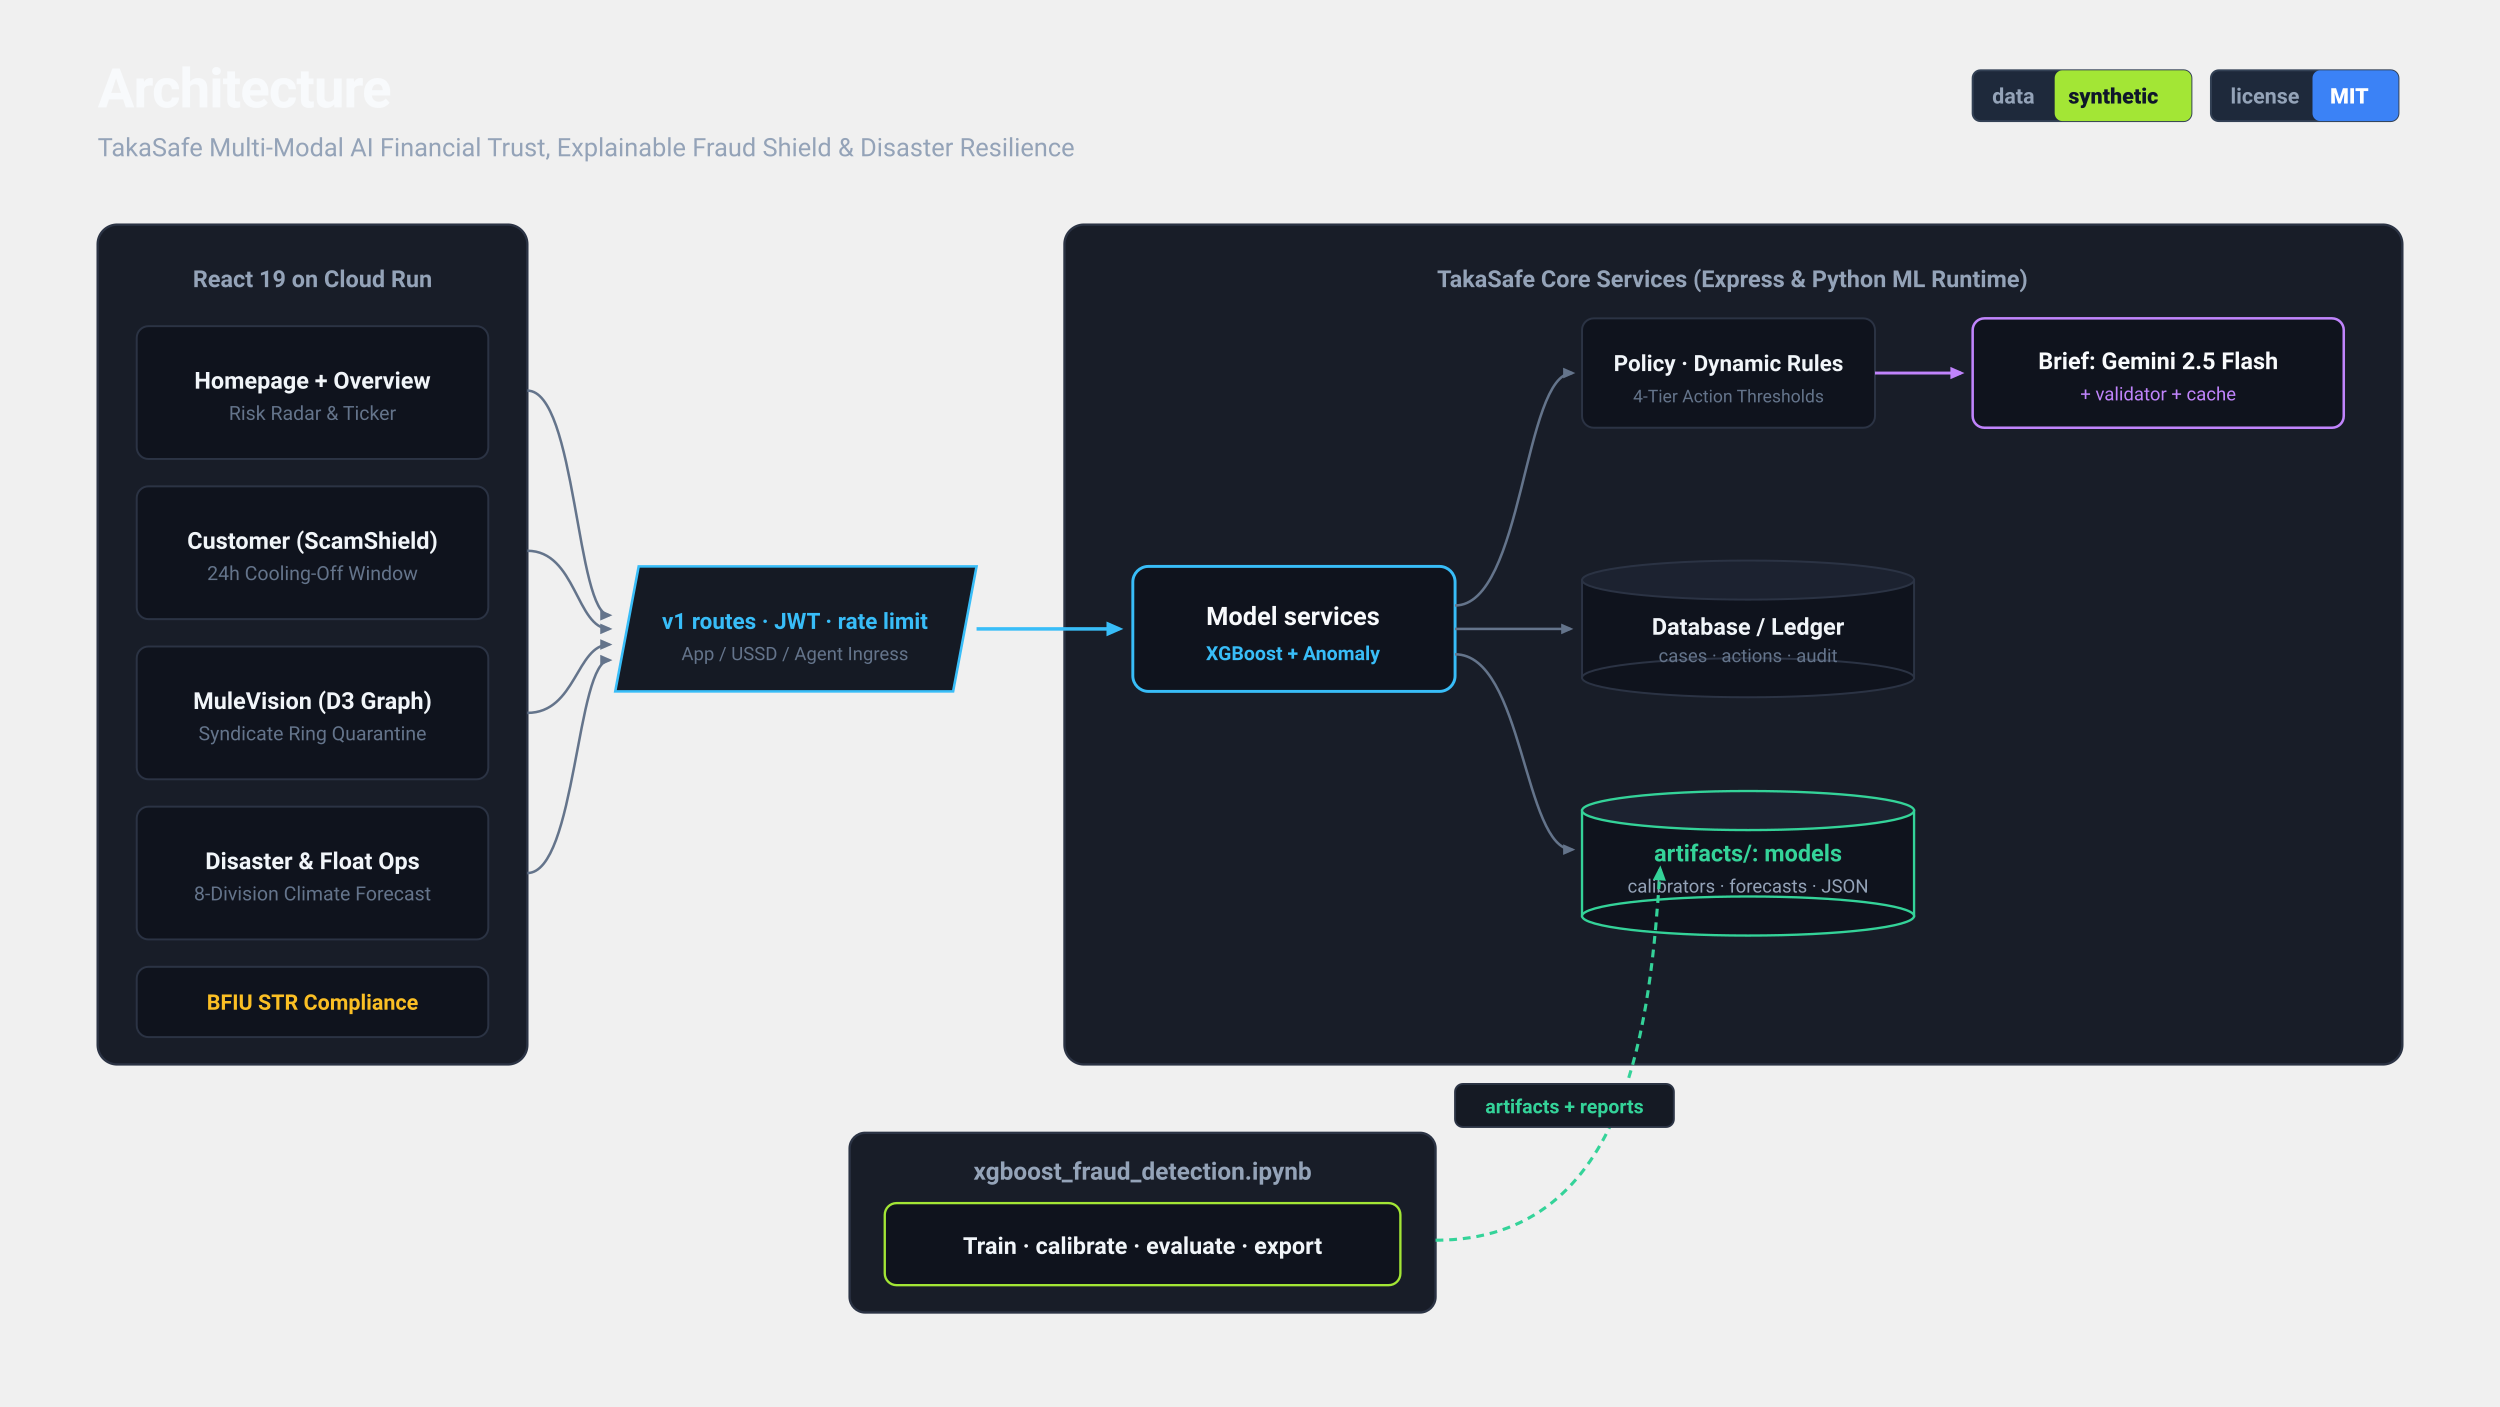
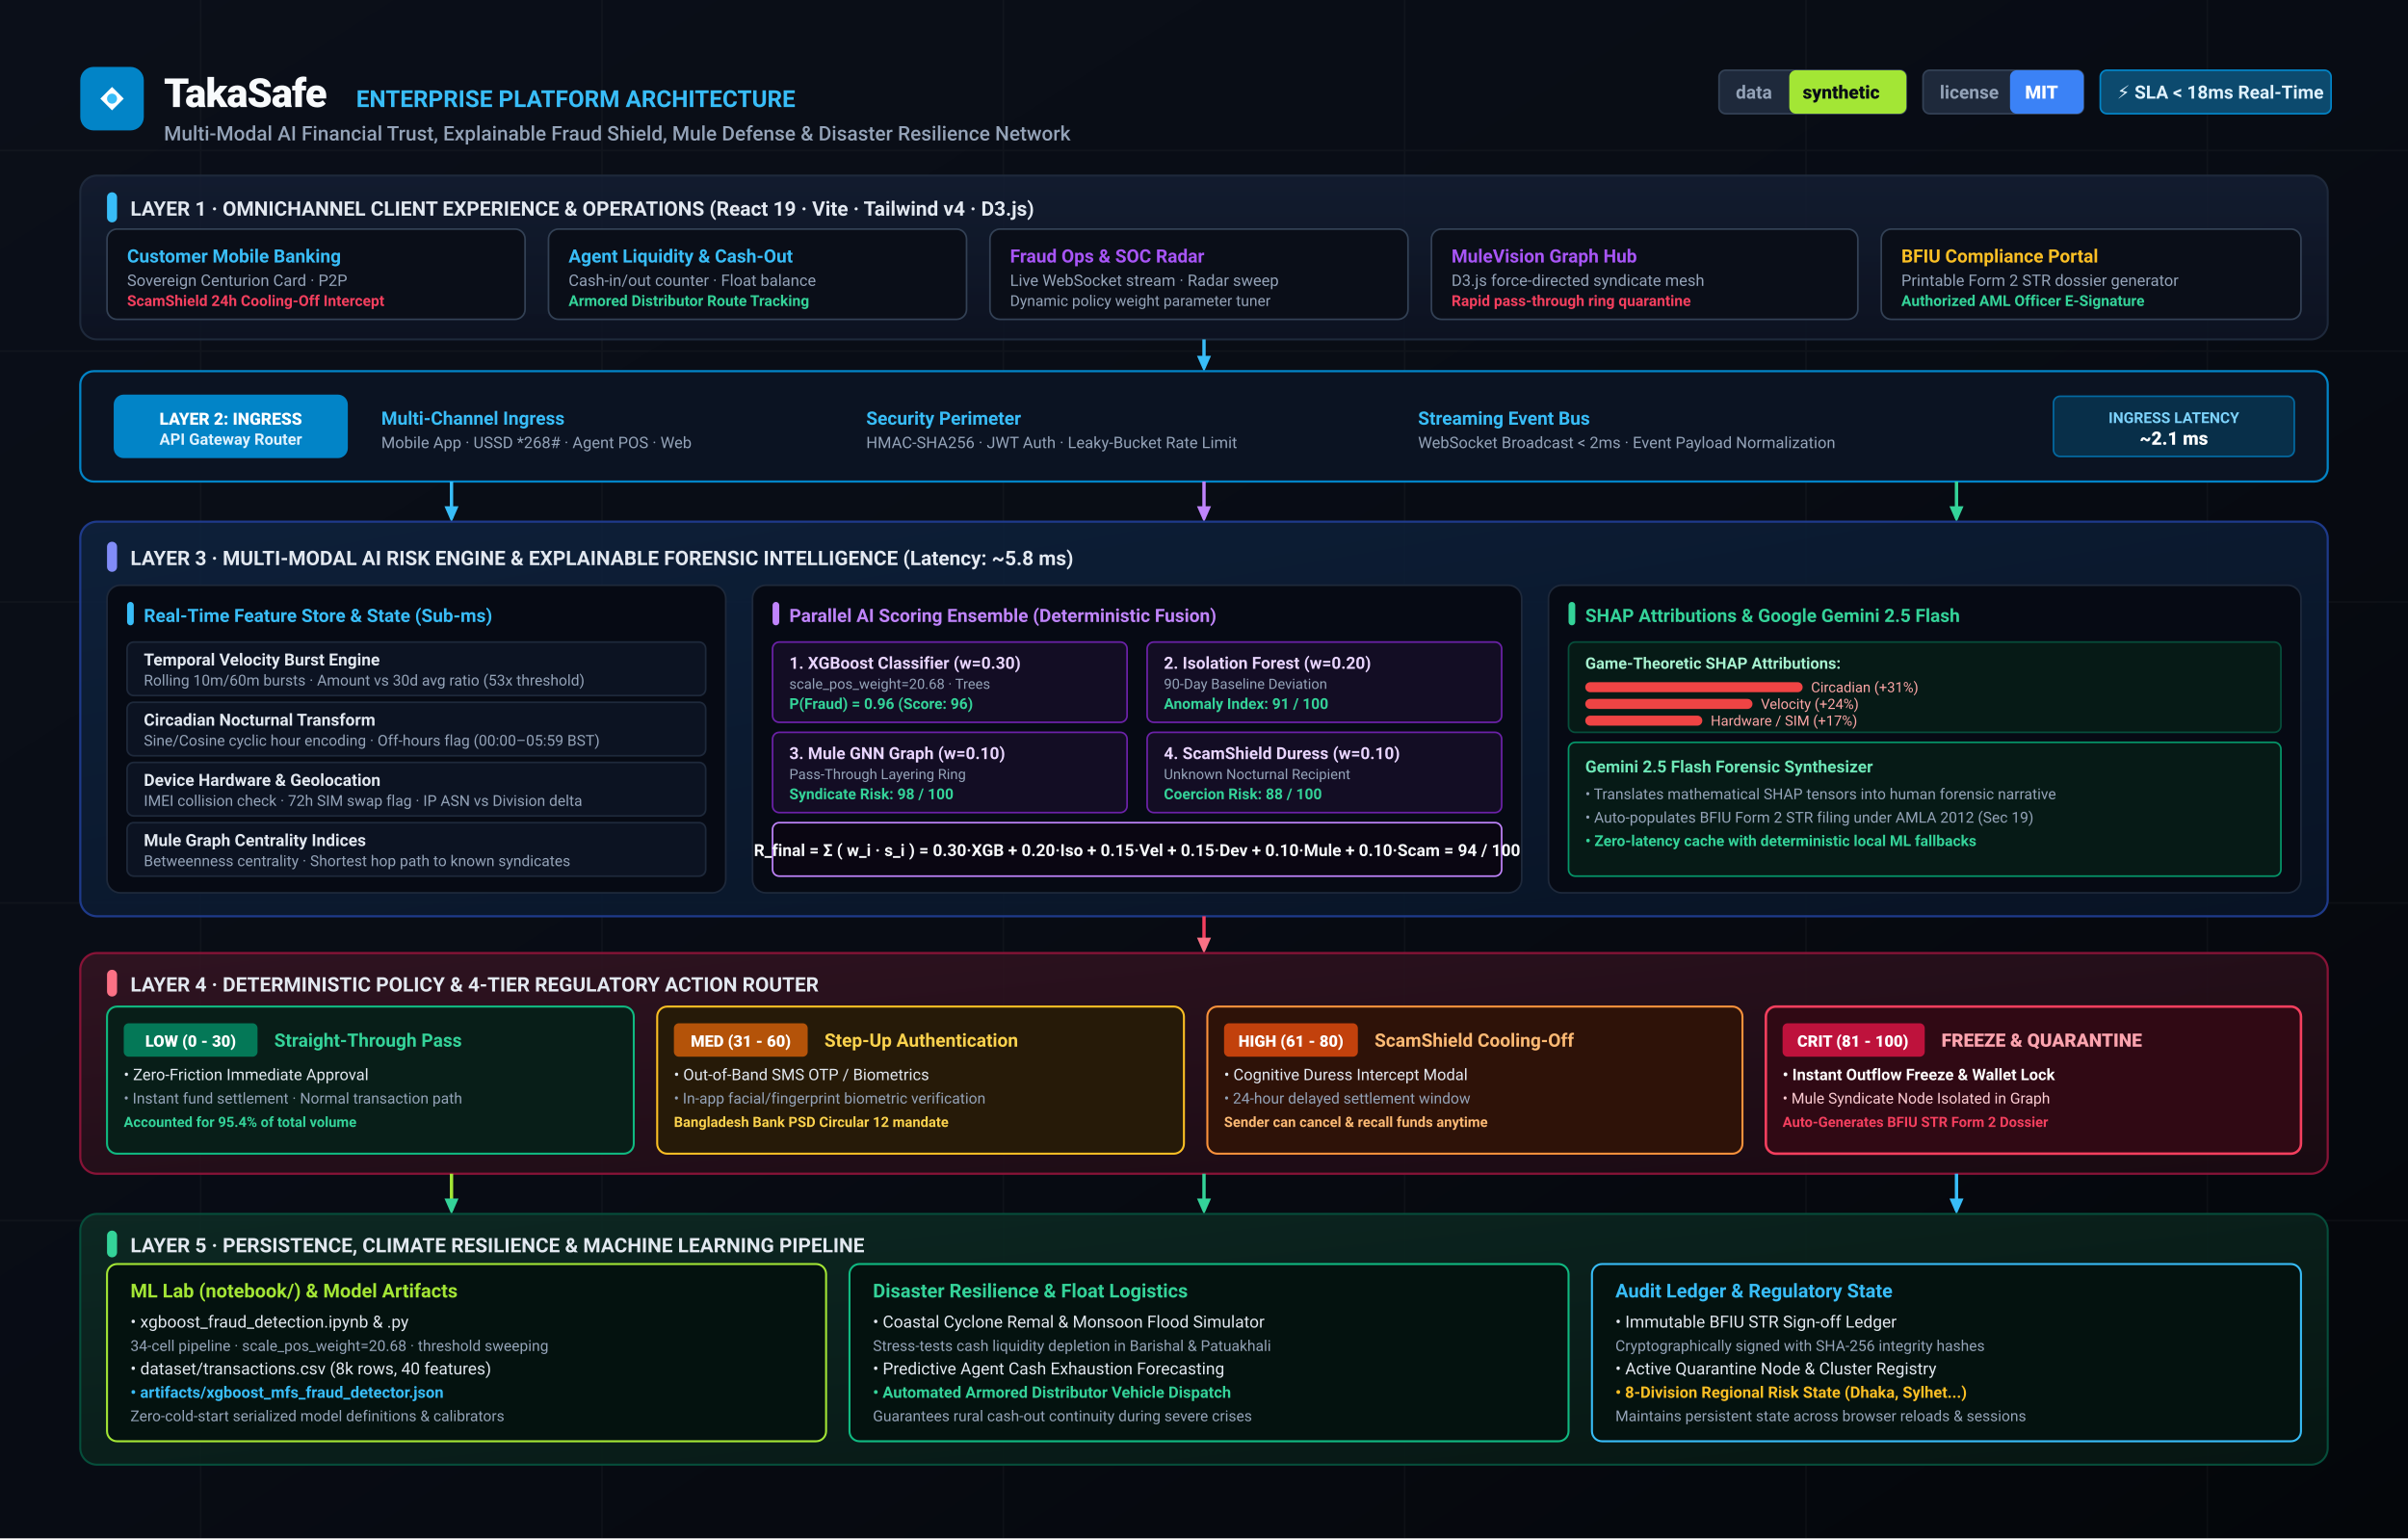
- <svg xmlns="http://www.w3.org/2000/svg" viewBox="0 0 1280 720" width="100%" height="100%" style="background:#11141C; font-family:-apple-system, BlinkMacSystemFont, 'Segoe UI', Roboto, Helvetica, Arial, sans-serif;">
+ <svg xmlns="http://www.w3.org/2000/svg" viewBox="0 0 1440 920" width="100%" height="100%" style="background:#080C14; font-family:-apple-system, BlinkMacSystemFont, 'Segoe UI', Roboto, Helvetica, Arial, sans-serif;">
  <defs>
-     <marker id="arr-gray" viewBox="0 0 10 10" refX="6" refY="5" markerWidth="6" markerHeight="6" orient="auto-start-reverse">
+     <linearGradient id="bgGrad" x1="0" y1="0" x2="1" y2="1">
+       <stop offset="0%" stop-color="#0B0F19" />
+       <stop offset="50%" stop-color="#080C14" />
+       <stop offset="100%" stop-color="#04060A" />
+     </linearGradient>
+     <linearGradient id="glassTop" x1="0" y1="0" x2="0" y2="1">
+       <stop offset="0%" stop-color="#141E33" stop-opacity="0.85" />
+       <stop offset="100%" stop-color="#0D1322" stop-opacity="0.9" />
+     </linearGradient>
+     <linearGradient id="glassBlue" x1="0" y1="0" x2="1" y2="1">
+       <stop offset="0%" stop-color="#0E223D" stop-opacity="0.9" />
+       <stop offset="100%" stop-color="#081426" stop-opacity="0.9" />
+     </linearGradient>
+     <linearGradient id="glassPurple" x1="0" y1="0" x2="1" y2="1">
+       <stop offset="0%" stop-color="#24143D" stop-opacity="0.9" />
+       <stop offset="100%" stop-color="#120A21" stop-opacity="0.9" />
+     </linearGradient>
+     <linearGradient id="glassEmerald" x1="0" y1="0" x2="1" y2="1">
+       <stop offset="0%" stop-color="#0D2B24" stop-opacity="0.9" />
+       <stop offset="100%" stop-color="#061713" stop-opacity="0.9" />
+     </linearGradient>
+     <linearGradient id="glassRose" x1="0" y1="0" x2="1" y2="1">
+       <stop offset="0%" stop-color="#331422" stop-opacity="0.9" />
+       <stop offset="100%" stop-color="#1A0A12" stop-opacity="0.9" />
+     </linearGradient>
+     <marker id="arr-c" viewBox="0 0 10 10" refX="6" refY="5" markerWidth="6" markerHeight="6" orient="auto-start-reverse">
+       <path d="M 0 1.5 L 8 5 L 0 8.5 z" fill="#38BDF8" />
+     </marker>
+     <marker id="arr-p" viewBox="0 0 10 10" refX="6" refY="5" markerWidth="6" markerHeight="6" orient="auto-start-reverse">
+       <path d="M 0 1.5 L 8 5 L 0 8.5 z" fill="#C084FC" />
+     </marker>
+     <marker id="arr-e" viewBox="0 0 10 10" refX="6" refY="5" markerWidth="6" markerHeight="6" orient="auto-start-reverse">
+       <path d="M 0 1.5 L 8 5 L 0 8.5 z" fill="#34D399" />
+     </marker>
+     <marker id="arr-r" viewBox="0 0 10 10" refX="6" refY="5" markerWidth="6" markerHeight="6" orient="auto-start-reverse">
+       <path d="M 0 1.5 L 8 5 L 0 8.5 z" fill="#FB7185" />
+     </marker>
+     <marker id="arr-g" viewBox="0 0 10 10" refX="6" refY="5" markerWidth="6" markerHeight="6" orient="auto-start-reverse">
      <path d="M 0 1.5 L 8 5 L 0 8.5 z" fill="#64748B" />
    </marker>
-     <marker id="arr-cyan" viewBox="0 0 10 10" refX="6" refY="5" markerWidth="6" markerHeight="6" orient="auto-start-reverse">
-       <path d="M 0 1.5 L 8 5 L 0 8.5 z" fill="#38BDF8" />
-     </marker>
-     <marker id="arr-purple" viewBox="0 0 10 10" refX="6" refY="5" markerWidth="6" markerHeight="6" orient="auto-start-reverse">
-       <path d="M 0 1.5 L 8 5 L 0 8.5 z" fill="#C084FC" />
-     </marker>
-     <marker id="arr-green" viewBox="0 0 10 10" refX="6" refY="5" markerWidth="6" markerHeight="6" orient="auto-start-reverse">
-       <path d="M 0 1.5 L 8 5 L 0 8.5 z" fill="#34D399" />
-     </marker>
  </defs>
-   <text x="50" y="55" fill="#F8FAFC" font-size="28" font-weight="700" letter-spacing="-0.5">Architecture</text>
-   <text x="50" y="80" fill="#94A3B8" font-size="13" font-weight="400">TakaSafe Multi-Modal AI Financial Trust, Explainable Fraud Shield &amp; Disaster Resilience</text>
-   <g transform="translate(1010, 36)">
-     <rect x="0" y="0" width="112" height="26" rx="4" fill="#1E293B" stroke="#334155" />
-     <text x="10" y="17" fill="#94A3B8" font-size="11" font-weight="600">data</text>
-     <rect x="42" y="0" width="70" height="26" rx="4" fill="#A3E635" />
-     <text x="49" y="17" fill="#0F172A" font-size="11" font-weight="800">synthetic</text>
-     <g transform="translate(122, 0)">
-       <rect x="0" y="0" width="96" height="26" rx="4" fill="#1E293B" stroke="#334155" />
-       <text x="10" y="17" fill="#94A3B8" font-size="11" font-weight="600">license</text>
-       <rect x="52" y="0" width="44" height="26" rx="4" fill="#3B82F6" />
-       <text x="61" y="17" fill="#FFFFFF" font-size="11" font-weight="800">MIT</text>
-     </g>
-   </g>
-   <g transform="translate(50, 115)">
-     <rect x="0" y="0" width="220" height="430" rx="10" fill="#181D28" stroke="#2B3344" stroke-width="1.2" />
-     <text x="110" y="32" fill="#94A3B8" font-size="12" font-weight="600" text-anchor="middle">React 19 on Cloud Run</text>
-     <g transform="translate(20, 52)">
-       <rect x="0" y="0" width="180" height="68" rx="6" fill="#0F131D" stroke="#2B3344" stroke-width="1" />
-       <text x="90" y="32" fill="#F1F5F9" font-size="12" font-weight="600" text-anchor="middle">Homepage + Overview</text>
-       <text x="90" y="48" fill="#64748B" font-size="10" text-anchor="middle">Risk Radar &amp; Ticker</text>
-     </g>
-     <g transform="translate(20, 134)">
-       <rect x="0" y="0" width="180" height="68" rx="6" fill="#0F131D" stroke="#2B3344" stroke-width="1" />
-       <text x="90" y="32" fill="#F1F5F9" font-size="12" font-weight="600" text-anchor="middle">Customer (ScamShield)</text>
-       <text x="90" y="48" fill="#64748B" font-size="10" text-anchor="middle">24h Cooling-Off Window</text>
-     </g>
-     <g transform="translate(20, 216)">
-       <rect x="0" y="0" width="180" height="68" rx="6" fill="#0F131D" stroke="#2B3344" stroke-width="1" />
-       <text x="90" y="32" fill="#F1F5F9" font-size="12" font-weight="600" text-anchor="middle">MuleVision (D3 Graph)</text>
-       <text x="90" y="48" fill="#64748B" font-size="10" text-anchor="middle">Syndicate Ring Quarantine</text>
-     </g>
-     <g transform="translate(20, 298)">
-       <rect x="0" y="0" width="180" height="68" rx="6" fill="#0F131D" stroke="#2B3344" stroke-width="1" />
-       <text x="90" y="32" fill="#F1F5F9" font-size="12" font-weight="600" text-anchor="middle">Disaster &amp; Float Ops</text>
-       <text x="90" y="48" fill="#64748B" font-size="10" text-anchor="middle">8-Division Climate Forecast</text>
-     </g>
-     <g transform="translate(20, 380)">
-       <rect x="0" y="0" width="180" height="36" rx="6" fill="#0F131D" stroke="#2B3344" stroke-width="1" />
-       <text x="90" y="22" fill="#FBBF24" font-size="11" font-weight="600" text-anchor="middle">BFIU STR Compliance</text>
-     </g>
-   </g>
-   <g transform="translate(315, 290)">
-     <polygon points="12,0 185,0 173,64 0,64" fill="#151A24" stroke="#38BDF8" stroke-width="1.3" />
-     <text x="92" y="32" fill="#38BDF8" font-size="11.5" font-weight="700" text-anchor="middle">v1 routes · JWT · rate limit</text>
-     <text x="92" y="48" fill="#64748B" font-size="9.5" text-anchor="middle">App / USSD / Agent Ingress</text>
-   </g>
-   <g transform="translate(545, 115)">
-     <rect x="0" y="0" width="685" height="430" rx="10" fill="#181D28" stroke="#2B3344" stroke-width="1.2" />
-     <text x="342" y="32" fill="#94A3B8" font-size="12" font-weight="600" text-anchor="middle">TakaSafe Core Services (Express &amp; Python ML Runtime)</text>
-     <g transform="translate(35, 175)">
-       <rect x="0" y="0" width="165" height="64" rx="8" fill="#0F131D" stroke="#38BDF8" stroke-width="1.5" />
-       <text x="82" y="30" fill="#F8FAFC" font-size="13" font-weight="700" text-anchor="middle">Model services</text>
-       <text x="82" y="48" fill="#38BDF8" font-size="10" font-weight="600" text-anchor="middle">XGBoost + Anomaly</text>
-     </g>
-     <g transform="translate(265, 48)">
-       <rect x="0" y="0" width="150" height="56" rx="6" fill="#0F131D" stroke="#2B3344" stroke-width="1" />
-       <text x="75" y="27" fill="#F1F5F9" font-size="11.5" font-weight="600" text-anchor="middle">Policy · Dynamic Rules</text>
-       <text x="75" y="43" fill="#64748B" font-size="9" text-anchor="middle">4-Tier Action Thresholds</text>
-     </g>
-     <g transform="translate(465, 48)">
-       <rect x="0" y="0" width="190" height="56" rx="6" fill="#0F131D" stroke="#C084FC" stroke-width="1.3" />
-       <text x="95" y="26" fill="#F8FAFC" font-size="12" font-weight="700" text-anchor="middle">Brief: Gemini 2.5 Flash</text>
-       <text x="95" y="42" fill="#C084FC" font-size="9.5" text-anchor="middle">+ validator + cache</text>
-     </g>
-     <g transform="translate(265, 172)">
-       <rect x="0" y="10" width="170" height="50" fill="#0F131D" stroke="#2B3344" stroke-width="1" />
-       <ellipse cx="85" cy="10" rx="85" ry="10" fill="#1C2230" stroke="#2B3344" stroke-width="1" />
-       <ellipse cx="85" cy="60" rx="85" ry="10" fill="#0F131D" stroke="#2B3344" stroke-width="1" />
-       <text x="85" y="38" fill="#F1F5F9" font-size="12" font-weight="600" text-anchor="middle">Database / Ledger</text>
-       <text x="85" y="52" fill="#64748B" font-size="9.5" text-anchor="middle">cases · actions · audit</text>
-     </g>
-     <g transform="translate(265, 290)">
-       <rect x="0" y="10" width="170" height="54" fill="#0F131D" stroke="#34D399" stroke-width="1.2" />
-       <ellipse cx="85" cy="10" rx="85" ry="10" fill="#1C2230" stroke="#34D399" stroke-width="1.2" />
-       <ellipse cx="85" cy="64" rx="85" ry="10" fill="#0F131D" stroke="#34D399" stroke-width="1.2" />
-       <text x="85" y="36" fill="#34D399" font-size="12" font-weight="700" text-anchor="middle">artifacts/: models</text>
-       <text x="85" y="52" fill="#94A3B8" font-size="9.5" text-anchor="middle">calibrators · forecasts · JSON</text>
-     </g>
-     <path d="M 200 195 C 235 195, 235 76, 260 76" fill="none" stroke="#64748B" stroke-width="1.3" marker-end="url(#arr-gray)" />
-     <line x1="415" y1="76" x2="459" y2="76" stroke="#C084FC" stroke-width="1.5" marker-end="url(#arr-purple)" />
-     <line x1="200" y1="207" x2="259" y2="207" stroke="#64748B" stroke-width="1.3" marker-end="url(#arr-gray)" />
-     <path d="M 200 220 C 235 220, 235 320, 260 320" fill="none" stroke="#64748B" stroke-width="1.3" marker-end="url(#arr-gray)" />
-   </g>
-   <g transform="translate(435, 580)">
-     <rect x="0" y="0" width="300" height="92" rx="8" fill="#181D28" stroke="#2B3344" stroke-width="1.2" />
-     <text x="150" y="24" fill="#94A3B8" font-size="12.5" font-weight="600" text-anchor="middle">xgboost_fraud_detection.ipynb</text>
-     <g transform="translate(18, 36)">
-       <rect x="0" y="0" width="264" height="42" rx="6" fill="#0F131D" stroke="#A3E635" stroke-width="1.2" />
-       <text x="132" y="26" fill="#F1F5F9" font-size="12" font-weight="600" text-anchor="middle">Train · calibrate · evaluate · export</text>
-     </g>
-   </g>
-   <path d="M 270 200 C 295 200, 295 315, 312 315" fill="none" stroke="#64748B" stroke-width="1.3" marker-end="url(#arr-gray)" />
-   <path d="M 270 282 C 295 282, 295 322, 312 322" fill="none" stroke="#64748B" stroke-width="1.3" marker-end="url(#arr-gray)" />
-   <path d="M 270 365 C 295 365, 295 330, 312 330" fill="none" stroke="#64748B" stroke-width="1.3" marker-end="url(#arr-gray)" />
-   <path d="M 270 447 C 295 447, 295 338, 312 338" fill="none" stroke="#64748B" stroke-width="1.3" marker-end="url(#arr-gray)" />
-   <line x1="500" y1="322" x2="573" y2="322" stroke="#38BDF8" stroke-width="1.8" marker-end="url(#arr-cyan)" />
-   <path d="M 735 635 C 835 635, 845 520, 850 445" fill="none" stroke="#34D399" stroke-width="1.6" stroke-dasharray="4 3" marker-end="url(#arr-green)" />
-   <rect x="745" y="555" width="112" height="22" rx="4" fill="#151A24" stroke="#2B3344" />
-   <text x="801" y="570" fill="#34D399" font-size="10" font-weight="700" text-anchor="middle">artifacts + reports</text>
+   <rect width="100%" height="100%" fill="url(#bgGrad)" />
+   <g opacity="0.03" stroke="#FFFFFF" stroke-width="1">
+     <line x1="0" y1="90" x2="1440" y2="90" />
+     <line x1="0" y1="210" x2="1440" y2="210" />
+     <line x1="0" y1="360" x2="1440" y2="360" />
+     <line x1="0" y1="540" x2="1440" y2="540" />
+     <line x1="0" y1="730" x2="1440" y2="730" />
+     <line x1="120" y1="0" x2="120" y2="920" />
+     <line x1="360" y1="0" x2="360" y2="920" />
+     <line x1="600" y1="0" x2="600" y2="920" />
+     <line x1="840" y1="0" x2="840" y2="920" />
+     <line x1="1080" y1="0" x2="1080" y2="920" />
+     <line x1="1320" y1="0" x2="1320" y2="920" />
+   </g>
+   <g transform="translate(48, 40)">
+     <rect x="0" y="0" width="38" height="38" rx="8" fill="#0284C7" />
+     <path d="M 12 19 L 19 12 L 26 19 L 19 26 z" fill="#FFFFFF" />
+     <circle cx="19" cy="19" r="3" fill="#38BDF8" />
+     <text x="50" y="24" fill="#F8FAFC" font-size="24" font-weight="800" letter-spacing="-0.5">TakaSafe</text>
+     <text x="165" y="24" fill="#38BDF8" font-size="14" font-weight="700">ENTERPRISE PLATFORM ARCHITECTURE</text>
+     <text x="50" y="44" fill="#94A3B8" font-size="12" font-weight="500">
+       Multi-Modal AI Financial Trust, Explainable Fraud Shield, Mule Defense &amp; Disaster Resilience Network
+     </text>
+     <g transform="translate(980, 2)">
+       <rect x="0" y="0" width="112" height="26" rx="4" fill="#1E293B" stroke="#334155" />
+       <text x="10" y="17" fill="#94A3B8" font-size="11" font-weight="600">data</text>
+       <rect x="42" y="0" width="70" height="26" rx="4" fill="#A3E635" />
+       <text x="50" y="17" fill="#090D16" font-size="11" font-weight="800">synthetic</text>
+       <g transform="translate(122, 0)">
+         <rect x="0" y="0" width="96" height="26" rx="4" fill="#1E293B" stroke="#334155" />
+         <text x="10" y="17" fill="#94A3B8" font-size="11" font-weight="600">license</text>
+         <rect x="52" y="0" width="44" height="26" rx="4" fill="#3B82F6" />
+         <text x="61" y="17" fill="#FFFFFF" font-size="11" font-weight="800">MIT</text>
+       </g>
+       <g transform="translate(228, 0)">
+         <rect x="0" y="0" width="138" height="26" rx="4" fill="#0C4A6E" stroke="#0284C7" />
+         <text x="10" y="17" fill="#E0F2FE" font-size="11" font-weight="700">⚡ SLA &lt; 18ms Real-Time</text>
+       </g>
+     </g>
+   </g>
+   <g transform="translate(48, 105)">
+     <rect x="0" y="0" width="1344" height="98" rx="10" fill="url(#glassTop)" stroke="#1E293B" stroke-width="1.2" />
+     <rect x="16" y="10" width="6" height="18" rx="3" fill="#38BDF8" />
+     <text x="30" y="24" fill="#E2E8F0" font-size="12" font-weight="700">LAYER 1 · OMNICHANNEL CLIENT EXPERIENCE &amp; OPERATIONS (React 19 · Vite · Tailwind v4 · D3.js)</text>
+     <g transform="translate(16, 32)">
+       <rect x="0" y="0" width="250" height="54" rx="6" fill="#0A0E18" stroke="#334155" />
+       <text x="12" y="20" fill="#38BDF8" font-size="11" font-weight="700">Customer Mobile Banking</text>
+       <text x="12" y="34" fill="#94A3B8" font-size="9.5">Sovereign Centurion Card · P2P</text>
+       <text x="12" y="46" fill="#F43F5E" font-size="9" font-weight="600">ScamShield 24h Cooling-Off Intercept</text>
+     </g>
+     <g transform="translate(280, 32)">
+       <rect x="0" y="0" width="250" height="54" rx="6" fill="#0A0E18" stroke="#334155" />
+       <text x="12" y="20" fill="#38BDF8" font-size="11" font-weight="700">Agent Liquidity &amp; Cash-Out</text>
+       <text x="12" y="34" fill="#94A3B8" font-size="9.5">Cash-in/out counter · Float balance</text>
+       <text x="12" y="46" fill="#34D399" font-size="9" font-weight="600">Armored Distributor Route Tracking</text>
+     </g>
+     <g transform="translate(544, 32)">
+       <rect x="0" y="0" width="250" height="54" rx="6" fill="#0A0E18" stroke="#334155" />
+       <text x="12" y="20" fill="#A855F7" font-size="11" font-weight="700">Fraud Ops &amp; SOC Radar</text>
+       <text x="12" y="34" fill="#94A3B8" font-size="9.5">Live WebSocket stream · Radar sweep</text>
+       <text x="12" y="46" fill="#94A3B8" font-size="9">Dynamic policy weight parameter tuner</text>
+     </g>
+     <g transform="translate(808, 32)">
+       <rect x="0" y="0" width="255" height="54" rx="6" fill="#0A0E18" stroke="#334155" />
+       <text x="12" y="20" fill="#A855F7" font-size="11" font-weight="700">MuleVision Graph Hub</text>
+       <text x="12" y="34" fill="#94A3B8" font-size="9.5">D3.js force-directed syndicate mesh</text>
+       <text x="12" y="46" fill="#F43F5E" font-size="9" font-weight="600">Rapid pass-through ring quarantine</text>
+     </g>
+     <g transform="translate(1077, 32)">
+       <rect x="0" y="0" width="251" height="54" rx="6" fill="#0A0E18" stroke="#334155" />
+       <text x="12" y="20" fill="#FBBF24" font-size="11" font-weight="700">BFIU Compliance Portal</text>
+       <text x="12" y="34" fill="#94A3B8" font-size="9.5">Printable Form 2 STR dossier generator</text>
+       <text x="12" y="46" fill="#34D399" font-size="9" font-weight="600">Authorized AML Officer E-Signature</text>
+     </g>
+   </g>
+   <path d="M 720 203 L 720 220" stroke="#38BDF8" stroke-width="2" marker-end="url(#arr-c)" />
+   <g transform="translate(48, 222)">
+     <rect x="0" y="0" width="1344" height="66" rx="8" fill="#0B1322" stroke="#0284C7" stroke-width="1.3" />
+     <g transform="translate(20, 14)">
+       <rect x="0" y="0" width="140" height="38" rx="6" fill="#0284C7" />
+       <text x="70" y="18" fill="#FFFFFF" font-size="10" font-weight="800" text-anchor="middle">LAYER 2: INGRESS</text>
+       <text x="70" y="30" fill="#E0F2FE" font-size="9.5" font-weight="600" text-anchor="middle">API Gateway Router</text>
+     </g>
+     <g transform="translate(180, 16)">
+       <text x="0" y="16" fill="#38BDF8" font-size="11" font-weight="700">Multi-Channel Ingress</text>
+       <text x="0" y="30" fill="#94A3B8" font-size="9.5">Mobile App · USSD *268# · Agent POS · Web</text>
+     </g>
+     <g transform="translate(470, 16)">
+       <text x="0" y="16" fill="#38BDF8" font-size="11" font-weight="700">Security Perimeter</text>
+       <text x="0" y="30" fill="#94A3B8" font-size="9.5">HMAC-SHA256 · JWT Auth · Leaky-Bucket Rate Limit</text>
+     </g>
+     <g transform="translate(800, 16)">
+       <text x="0" y="16" fill="#38BDF8" font-size="11" font-weight="700">Streaming Event Bus</text>
+       <text x="0" y="30" fill="#94A3B8" font-size="9.5">WebSocket Broadcast &lt; 2ms · Event Payload Normalization</text>
+     </g>
+     <g transform="translate(1180, 15)">
+       <rect x="0" y="0" width="144" height="36" rx="4" fill="#082F49" stroke="#0369A1" />
+       <text x="72" y="16" fill="#7DD3FC" font-size="9" font-weight="700" text-anchor="middle">INGRESS LATENCY</text>
+       <text x="72" y="29" fill="#FFFFFF" font-size="11" font-weight="800" text-anchor="middle">~2.1 ms</text>
+     </g>
+   </g>
+   <path d="M 270 288 L 270 310" stroke="#38BDF8" stroke-width="2" marker-end="url(#arr-c)" />
+   <path d="M 720 288 L 720 310" stroke="#C084FC" stroke-width="2" marker-end="url(#arr-p)" />
+   <path d="M 1170 288 L 1170 310" stroke="#34D399" stroke-width="2" marker-end="url(#arr-e)" />
+   <g transform="translate(48, 312)">
+     <rect x="0" y="0" width="1344" height="236" rx="10" fill="url(#glassBlue)" stroke="#1E3A8A" stroke-width="1.3" />
+     <rect x="16" y="12" width="6" height="18" rx="3" fill="#818CF8" />
+     <text x="30" y="26" fill="#E2E8F0" font-size="12" font-weight="700">LAYER 3 · MULTI-MODAL AI RISK ENGINE &amp; EXPLAINABLE FORENSIC INTELLIGENCE (Latency: ~5.8 ms)</text>
+     <g transform="translate(16, 38)">
+       <rect x="0" y="0" width="370" height="184" rx="8" fill="#060A14" stroke="#1E293B" />
+       <rect x="12" y="10" width="4" height="14" rx="2" fill="#38BDF8" />
+       <text x="22" y="22" fill="#38BDF8" font-size="11" font-weight="700">Real-Time Feature Store &amp; State (Sub-ms)</text>
+       <g transform="translate(12, 34)">
+         <rect x="0" y="0" width="346" height="32" rx="4" fill="#0C1322" stroke="#1E293B" />
+         <text x="10" y="14" fill="#E2E8F0" font-size="10" font-weight="600">Temporal Velocity Burst Engine</text>
+         <text x="10" y="26" fill="#94A3B8" font-size="9">Rolling 10m/60m bursts · Amount vs 30d avg ratio (53x threshold)</text>
+       </g>
+       <g transform="translate(12, 70)">
+         <rect x="0" y="0" width="346" height="32" rx="4" fill="#0C1322" stroke="#1E293B" />
+         <text x="10" y="14" fill="#E2E8F0" font-size="10" font-weight="600">Circadian Nocturnal Transform</text>
+         <text x="10" y="26" fill="#94A3B8" font-size="9">Sine/Cosine cyclic hour encoding · Off-hours flag (00:00–05:59 BST)</text>
+       </g>
+       <g transform="translate(12, 106)">
+         <rect x="0" y="0" width="346" height="32" rx="4" fill="#0C1322" stroke="#1E293B" />
+         <text x="10" y="14" fill="#E2E8F0" font-size="10" font-weight="600">Device Hardware &amp; Geolocation</text>
+         <text x="10" y="26" fill="#94A3B8" font-size="9">IMEI collision check · 72h SIM swap flag · IP ASN vs Division delta</text>
+       </g>
+       <g transform="translate(12, 142)">
+         <rect x="0" y="0" width="346" height="32" rx="4" fill="#0C1322" stroke="#1E293B" />
+         <text x="10" y="14" fill="#E2E8F0" font-size="10" font-weight="600">Mule Graph Centrality Indices</text>
+         <text x="10" y="26" fill="#94A3B8" font-size="9">Betweenness centrality · Shortest hop path to known syndicates</text>
+       </g>
+     </g>
+     <g transform="translate(402, 38)">
+       <rect x="0" y="0" width="460" height="184" rx="8" fill="#060A14" stroke="#1E293B" />
+       <rect x="12" y="10" width="4" height="14" rx="2" fill="#C084FC" />
+       <text x="22" y="22" fill="#C084FC" font-size="11" font-weight="700">Parallel AI Scoring Ensemble (Deterministic Fusion)</text>
+       <g transform="translate(12, 34)">
+         <rect x="0" y="0" width="212" height="48" rx="4" fill="#130D24" stroke="#6B21A8" />
+         <text x="10" y="16" fill="#E9D5FF" font-size="10" font-weight="700">1. XGBoost Classifier (w=0.30)</text>
+         <text x="10" y="28" fill="#94A3B8" font-size="8.5">scale_pos_weight=20.68 · Trees</text>
+         <text x="10" y="40" fill="#34D399" font-size="9" font-weight="700">P(Fraud) = 0.96 (Score: 96)</text>
+       </g>
+       <g transform="translate(236, 34)">
+         <rect x="0" y="0" width="212" height="48" rx="4" fill="#130D24" stroke="#6B21A8" />
+         <text x="10" y="16" fill="#E9D5FF" font-size="10" font-weight="700">2. Isolation Forest (w=0.20)</text>
+         <text x="10" y="28" fill="#94A3B8" font-size="8.5">90-Day Baseline Deviation</text>
+         <text x="10" y="40" fill="#34D399" font-size="9" font-weight="700">Anomaly Index: 91 / 100</text>
+       </g>
+       <g transform="translate(12, 88)">
+         <rect x="0" y="0" width="212" height="48" rx="4" fill="#130D24" stroke="#6B21A8" />
+         <text x="10" y="16" fill="#E9D5FF" font-size="10" font-weight="700">3. Mule GNN Graph (w=0.10)</text>
+         <text x="10" y="28" fill="#94A3B8" font-size="8.5">Pass-Through Layering Ring</text>
+         <text x="10" y="40" fill="#34D399" font-size="9" font-weight="700">Syndicate Risk: 98 / 100</text>
+       </g>
+       <g transform="translate(236, 88)">
+         <rect x="0" y="0" width="212" height="48" rx="4" fill="#130D24" stroke="#6B21A8" />
+         <text x="10" y="16" fill="#E9D5FF" font-size="10" font-weight="700">4. ScamShield Duress (w=0.10)</text>
+         <text x="10" y="28" fill="#94A3B8" font-size="8.5">Unknown Nocturnal Recipient</text>
+         <text x="10" y="40" fill="#34D399" font-size="9" font-weight="700">Coercion Risk: 88 / 100</text>
+       </g>
+       <g transform="translate(12, 142)">
+         <rect x="0" y="0" width="436" height="32" rx="4" fill="#0A0612" stroke="#C084FC" />
+         <text x="218" y="20" fill="#F8FAFC" font-size="10" font-weight="700" text-anchor="middle">
+           R_final = Σ ( w_i · s_i ) = 0.30·XGB + 0.20·Iso + 0.15·Vel + 0.15·Dev + 0.10·Mule + 0.10·Scam = 94 / 100
+         </text>
+       </g>
+     </g>
+     <g transform="translate(878, 38)">
+       <rect x="0" y="0" width="450" height="184" rx="8" fill="#060A14" stroke="#1E293B" />
+       <rect x="12" y="10" width="4" height="14" rx="2" fill="#34D399" />
+       <text x="22" y="22" fill="#34D399" font-size="11" font-weight="700">SHAP Attributions &amp; Google Gemini 2.5 Flash</text>
+       <g transform="translate(12, 34)">
+         <rect x="0" y="0" width="426" height="54" rx="4" fill="#061A16" stroke="#064E3B" />
+         <text x="10" y="16" fill="#A7F3D0" font-size="9.5" font-weight="700">Game-Theoretic SHAP Attributions:</text>
+         <rect x="10" y="24" width="130" height="6" rx="3" fill="#EF4444" />
+         <text x="145" y="30" fill="#FCA5A5" font-size="8.5">Circadian (+31%)</text>
+         <rect x="10" y="34" width="100" height="6" rx="3" fill="#EF4444" />
+         <text x="115" y="40" fill="#FCA5A5" font-size="8.5">Velocity (+24%)</text>
+         <rect x="10" y="44" width="70" height="6" rx="3" fill="#EF4444" />
+         <text x="85" y="50" fill="#FCA5A5" font-size="8.5">Hardware / SIM (+17%)</text>
+       </g>
+       <g transform="translate(12, 94)">
+         <rect x="0" y="0" width="426" height="80" rx="4" fill="#061A16" stroke="#059669" />
+         <text x="10" y="18" fill="#6EE7B7" font-size="10" font-weight="700">Gemini 2.5 Flash Forensic Synthesizer</text>
+         <text x="10" y="34" fill="#94A3B8" font-size="9">• Translates mathematical SHAP tensors into human forensic narrative</text>
+         <text x="10" y="48" fill="#94A3B8" font-size="9">• Auto-populates BFIU Form 2 STR filing under AMLA 2012 (Sec 19)</text>
+         <text x="10" y="62" fill="#34D399" font-size="9" font-weight="600">• Zero-latency cache with deterministic local ML fallbacks</text>
+       </g>
+     </g>
+   </g>
+   <path d="M 720 548 L 720 568" stroke="#F43F5E" stroke-width="2" marker-end="url(#arr-r)" />
+   <g transform="translate(48, 570)">
+     <rect x="0" y="0" width="1344" height="132" rx="10" fill="url(#glassRose)" stroke="#881337" stroke-width="1.3" />
+     <rect x="16" y="10" width="6" height="16" rx="3" fill="#FB7185" />
+     <text x="30" y="23" fill="#E2E8F0" font-size="12" font-weight="700">LAYER 4 · DETERMINISTIC POLICY &amp; 4-TIER REGULATORY ACTION ROUTER</text>
+     <g transform="translate(16, 32)">
+       <rect x="0" y="0" width="315" height="88" rx="6" fill="#081E18" stroke="#10B981" stroke-width="1.2" />
+       <rect x="10" y="10" width="80" height="20" rx="3" fill="#047857" />
+       <text x="50" y="24" fill="#FFFFFF" font-size="9.5" font-weight="800" text-anchor="middle">LOW (0 - 30)</text>
+       <text x="100" y="24" fill="#34D399" font-size="11" font-weight="700">Straight-Through Pass</text>
+       <text x="10" y="44" fill="#E2E8F0" font-size="9.5">• Zero-Friction Immediate Approval</text>
+       <text x="10" y="58" fill="#94A3B8" font-size="9">• Instant fund settlement · Normal transaction path</text>
+       <text x="10" y="72" fill="#34D399" font-size="8.5" font-weight="600">Accounted for 95.4% of total volume</text>
+     </g>
+     <g transform="translate(345, 32)">
+       <rect x="0" y="0" width="315" height="88" rx="6" fill="#261A08" stroke="#FBBF24" stroke-width="1.2" />
+       <rect x="10" y="10" width="80" height="20" rx="3" fill="#B45309" />
+       <text x="50" y="24" fill="#FFFFFF" font-size="9.5" font-weight="800" text-anchor="middle">MED (31 - 60)</text>
+       <text x="100" y="24" fill="#FCD34D" font-size="11" font-weight="700">Step-Up Authentication</text>
+       <text x="10" y="44" fill="#E2E8F0" font-size="9.5">• Out-of-Band SMS OTP / Biometrics</text>
+       <text x="10" y="58" fill="#94A3B8" font-size="9">• In-app facial/fingerprint biometric verification</text>
+       <text x="10" y="72" fill="#FCD34D" font-size="8.5" font-weight="600">Bangladesh Bank PSD Circular 12 mandate</text>
+     </g>
+     <g transform="translate(674, 32)">
+       <rect x="0" y="0" width="320" height="88" rx="6" fill="#2E1208" stroke="#FB923C" stroke-width="1.2" />
+       <rect x="10" y="10" width="80" height="20" rx="3" fill="#C2410C" />
+       <text x="50" y="24" fill="#FFFFFF" font-size="9.5" font-weight="800" text-anchor="middle">HIGH (61 - 80)</text>
+       <text x="100" y="24" fill="#FDBA74" font-size="11" font-weight="700">ScamShield Cooling-Off</text>
+       <text x="10" y="44" fill="#E2E8F0" font-size="9.5">• Cognitive Duress Intercept Modal</text>
+       <text x="10" y="58" fill="#94A3B8" font-size="9">• 24-hour delayed settlement window</text>
+       <text x="10" y="72" fill="#FDBA74" font-size="8.5" font-weight="600">Sender can cancel &amp; recall funds anytime</text>
+     </g>
+     <g transform="translate(1008, 32)">
+       <rect x="0" y="0" width="320" height="88" rx="6" fill="#300914" stroke="#F43F5E" stroke-width="1.5" />
+       <rect x="10" y="10" width="85" height="20" rx="3" fill="#BE123C" />
+       <text x="52" y="24" fill="#FFFFFF" font-size="9.5" font-weight="800" text-anchor="middle">CRIT (81 - 100)</text>
+       <text x="105" y="24" fill="#FDA4AF" font-size="11" font-weight="800">FREEZE &amp; QUARANTINE</text>
+       <text x="10" y="44" fill="#FFFFFF" font-size="9.5" font-weight="700">• Instant Outflow Freeze &amp; Wallet Lock</text>
+       <text x="10" y="58" fill="#FECDD3" font-size="9">• Mule Syndicate Node Isolated in Graph</text>
+       <text x="10" y="72" fill="#F43F5E" font-size="8.5" font-weight="700">Auto-Generates BFIU STR Form 2 Dossier</text>
+     </g>
+   </g>
+   <path d="M 270 702 L 270 724" stroke="#A3E635" stroke-width="2" marker-end="url(#arr-e)" />
+   <path d="M 720 702 L 720 724" stroke="#34D399" stroke-width="2" marker-end="url(#arr-e)" />
+   <path d="M 1170 702 L 1170 724" stroke="#38BDF8" stroke-width="2" marker-end="url(#arr-c)" />
+   <g transform="translate(48, 726)">
+     <rect x="0" y="0" width="1344" height="150" rx="10" fill="url(#glassEmerald)" stroke="#064E3B" stroke-width="1.2" />
+     <rect x="16" y="10" width="6" height="16" rx="3" fill="#34D399" />
+     <text x="30" y="23" fill="#E2E8F0" font-size="12" font-weight="700">LAYER 5 · PERSISTENCE, CLIMATE RESILIENCE &amp; MACHINE LEARNING PIPELINE</text>
+     <g transform="translate(16, 30)">
+       <rect x="0" y="0" width="430" height="106" rx="6" fill="#04120F" stroke="#A3E635" stroke-width="1.2" />
+       <text x="14" y="20" fill="#A3E635" font-size="11.5" font-weight="700">ML Lab (notebook/) &amp; Model Artifacts</text>
+       <text x="14" y="38" fill="#E2E8F0" font-size="10">• xgboost_fraud_detection.ipynb &amp; .py</text>
+       <text x="14" y="52" fill="#94A3B8" font-size="9">  34-cell pipeline · scale_pos_weight=20.68 · threshold sweeping</text>
+       <text x="14" y="66" fill="#E2E8F0" font-size="10">• dataset/transactions.csv (8k rows, 40 features)</text>
+       <text x="14" y="80" fill="#38BDF8" font-size="9.5" font-weight="600">• artifacts/xgboost_mfs_fraud_detector.json</text>
+       <text x="14" y="94" fill="#94A3B8" font-size="9">  Zero-cold-start serialized model definitions &amp; calibrators</text>
+     </g>
+     <g transform="translate(460, 30)">
+       <rect x="0" y="0" width="430" height="106" rx="6" fill="#04120F" stroke="#10B981" stroke-width="1.2" />
+       <text x="14" y="20" fill="#34D399" font-size="11.5" font-weight="700">Disaster Resilience &amp; Float Logistics</text>
+       <text x="14" y="38" fill="#E2E8F0" font-size="10">• Coastal Cyclone Remal &amp; Monsoon Flood Simulator</text>
+       <text x="14" y="52" fill="#94A3B8" font-size="9">  Stress-tests cash liquidity depletion in Barishal &amp; Patuakhali</text>
+       <text x="14" y="66" fill="#E2E8F0" font-size="10">• Predictive Agent Cash Exhaustion Forecasting</text>
+       <text x="14" y="80" fill="#34D399" font-size="9.5" font-weight="600">• Automated Armored Distributor Vehicle Dispatch</text>
+       <text x="14" y="94" fill="#94A3B8" font-size="9">  Guarantees rural cash-out continuity during severe crises</text>
+     </g>
+     <g transform="translate(904, 30)">
+       <rect x="0" y="0" width="424" height="106" rx="6" fill="#04120F" stroke="#38BDF8" stroke-width="1.2" />
+       <text x="14" y="20" fill="#38BDF8" font-size="11.5" font-weight="700">Audit Ledger &amp; Regulatory State</text>
+       <text x="14" y="38" fill="#E2E8F0" font-size="10">• Immutable BFIU STR Sign-off Ledger</text>
+       <text x="14" y="52" fill="#94A3B8" font-size="9">  Cryptographically signed with SHA-256 integrity hashes</text>
+       <text x="14" y="66" fill="#E2E8F0" font-size="10">• Active Quarantine Node &amp; Cluster Registry</text>
+       <text x="14" y="80" fill="#FBBF24" font-size="9.5" font-weight="600">• 8-Division Regional Risk State (Dhaka, Sylhet...)</text>
+       <text x="14" y="94" fill="#94A3B8" font-size="9">  Maintains persistent state across browser reloads &amp; sessions</text>
+     </g>
+   </g>
</svg>
